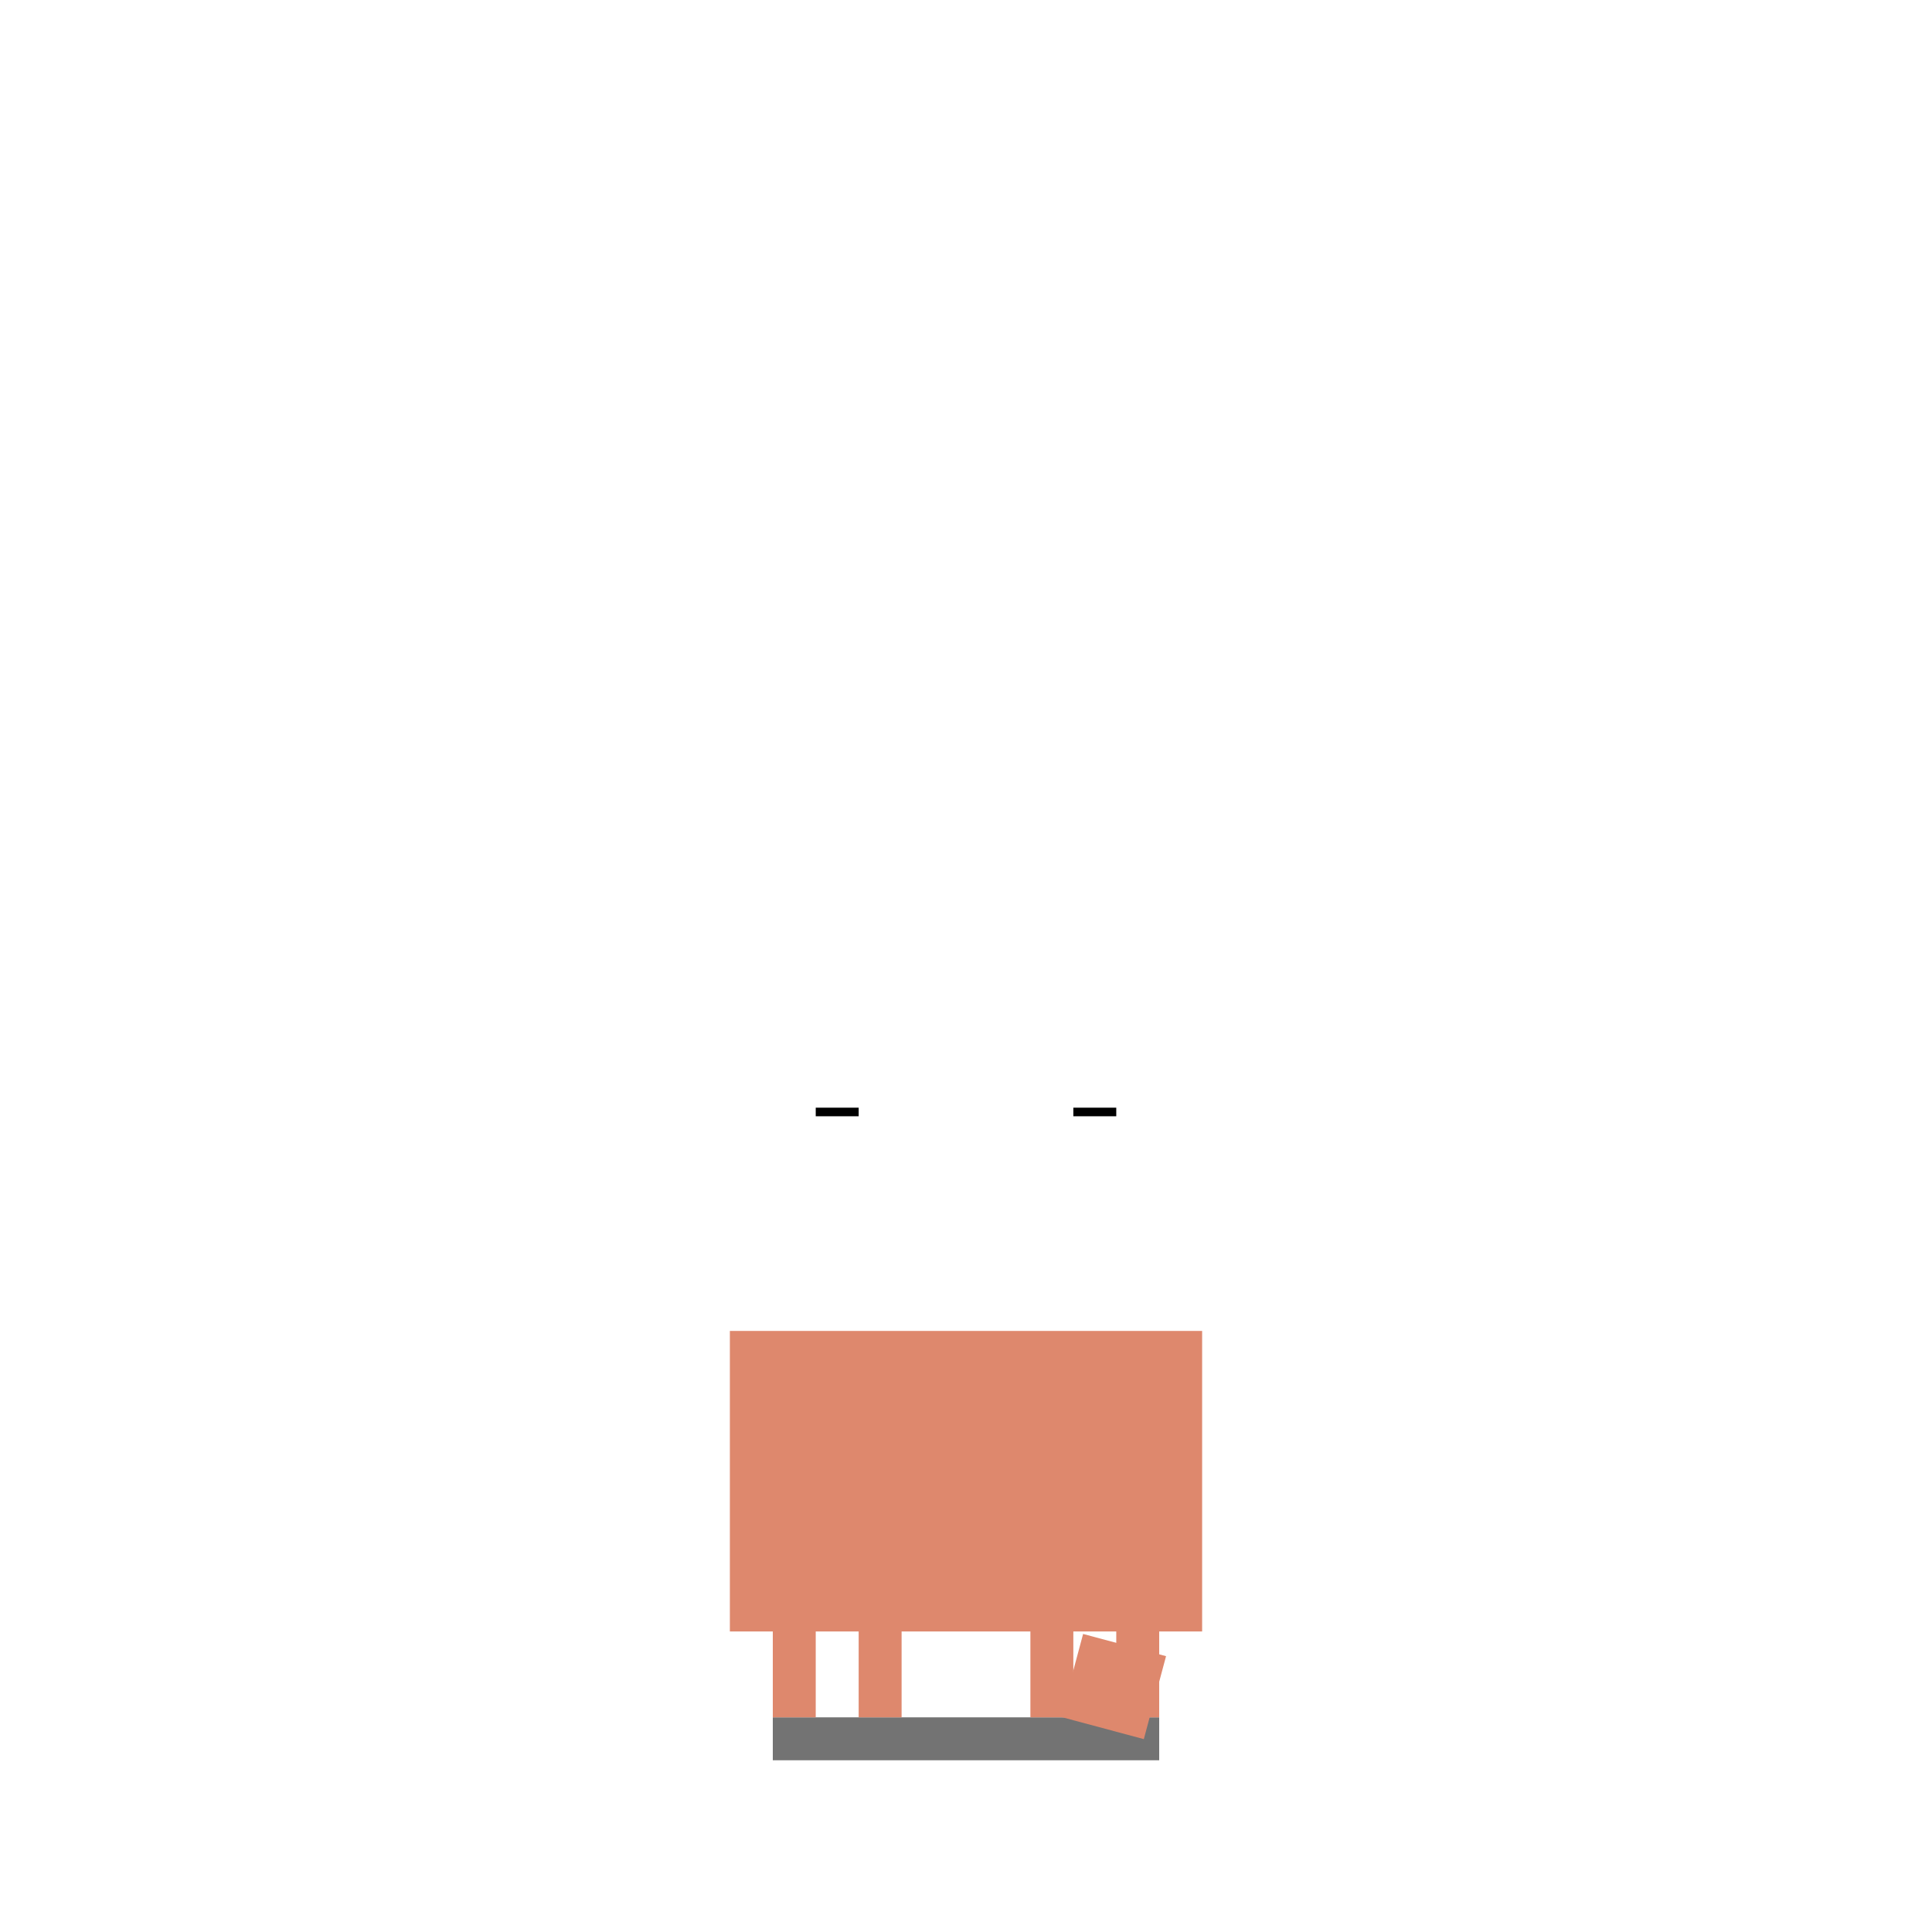
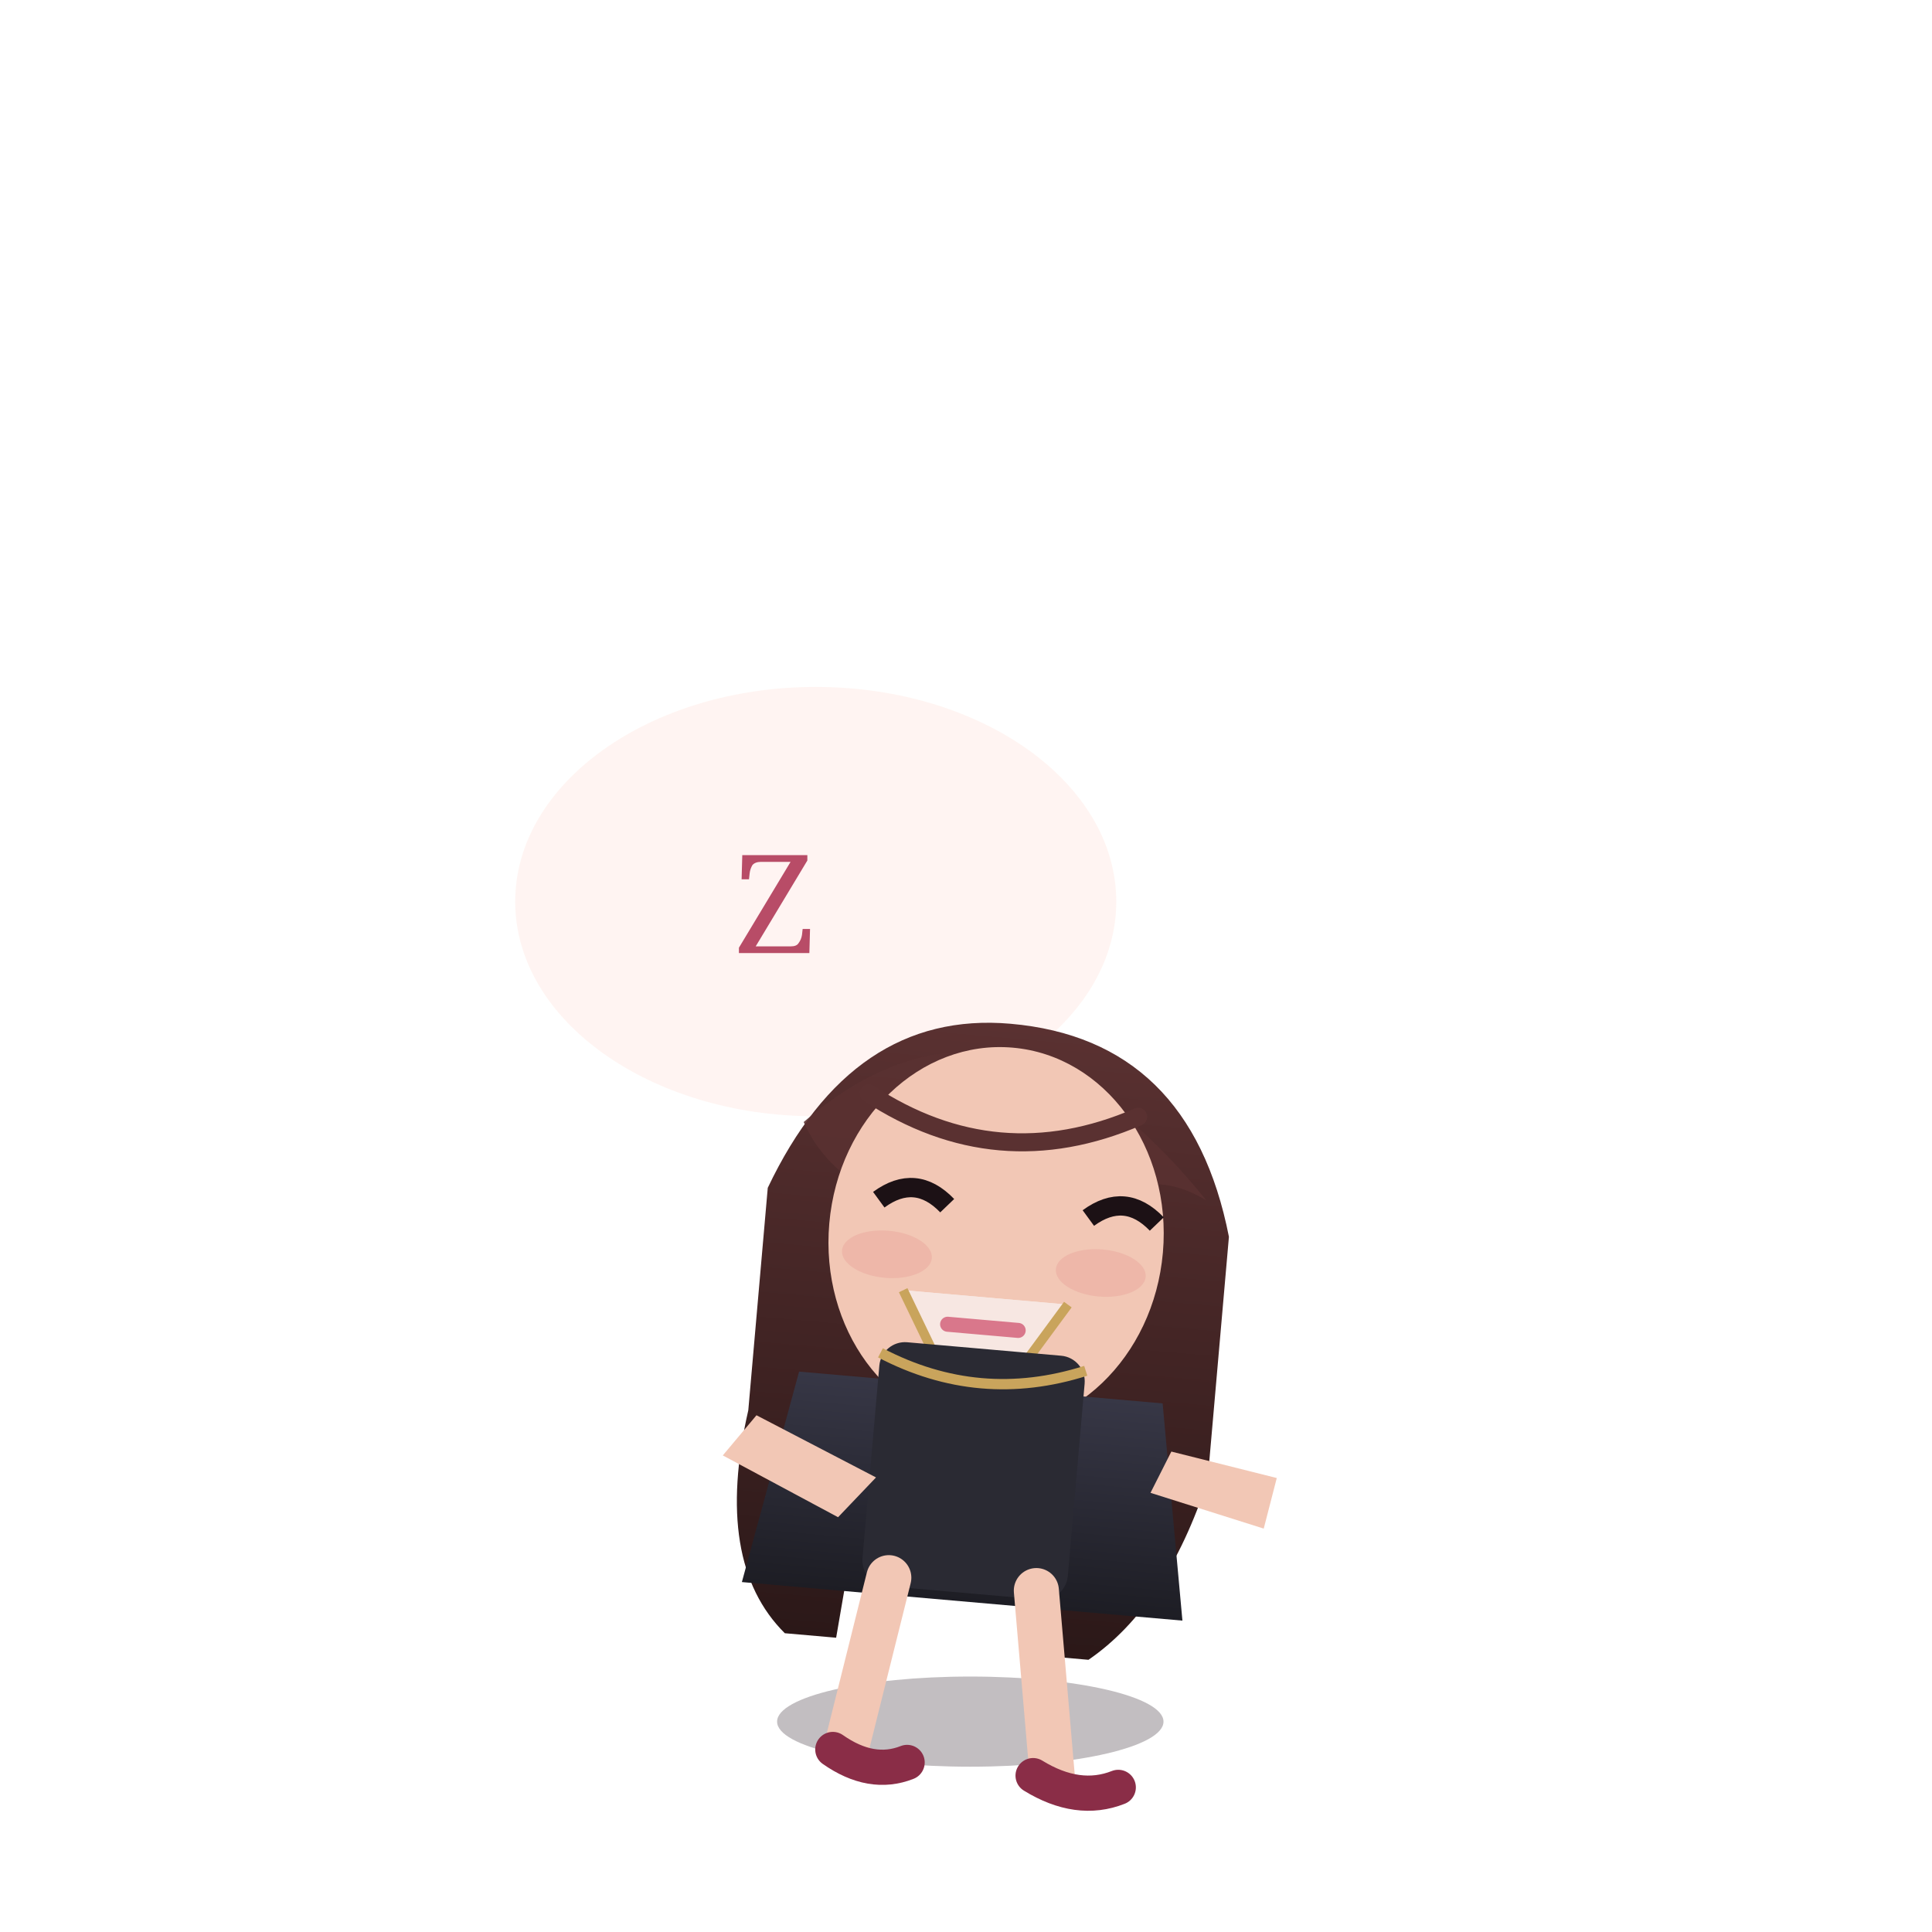
<svg xmlns="http://www.w3.org/2000/svg" viewBox="-15 -25 45 45" width="500" height="500">
  <defs>
+     <linearGradient id="hair-grad" x1="0" y1="0" x2="0" y2="1">
+       <stop offset="0%" stop-color="#5A3131" />
+       <stop offset="100%" stop-color="#2B1818" />
+     </linearGradient>
+     <linearGradient id="blazer-grad" x1="0" y1="0" x2="0" y2="1">
+       <stop offset="0%" stop-color="#373746" />
+       <stop offset="100%" stop-color="#1D1D24" />
+     </linearGradient>
    <style>
-       /* Dozing — looping gentle breathing in yawn-end squashed pose, eyes shut */
-       .doze-body {
-         transform-origin: 7.5px 13px;
-         animation: doze-breathe 4s infinite ease-in-out;
+       .body-float { transform-origin: 7.5px 10px; animation: bodyFloat 3.8s infinite ease-in-out; }
+       .hair-sway { transform-origin: 7.5px 4.5px; animation: hairSway 4.8s infinite ease-in-out; }
+       .sparkle-pulse { animation: sparklePulse 1.8s infinite ease-in-out; }
+       .alert-pop { animation: alertPop 0.9s infinite ease-in-out; }
+       .sleep-breathe { transform-origin: 7.5px 10px; animation: sleepBreathe 4.6s infinite ease-in-out; }
+       .mini-hover { animation: miniHover 2.6s infinite ease-in-out; }
+       @keyframes bodyFloat {
+         0%,100% { transform: translate(0,0); }
+         50% { transform: translate(0,0.65px); }
      }
- 
-       .doze-shadow {
-         transform-origin: 7.5px 15.5px;
-         animation: doze-shadow 4s infinite ease-in-out;
+       @keyframes hairSway {
+         0%,100% { transform: rotate(0deg); }
+         50% { transform: rotate(-1.6deg); }
      }
- 
-       .eyes-shut {
-         transform-origin: 7.5px 9px;
-         transform: scaleY(0.1);
-         transition: transform 0.3s ease-out;
+       @keyframes sparklePulse {
+         0%,100% { opacity: 0.65; transform: scale(1); }
+         50% { opacity: 1; transform: scale(1.08); }
      }
- 
-       .arm-l-doze {
-         transform-origin: 1px 10px;
-         transform: translate(0px, 1px) rotate(-15deg);
+       @keyframes alertPop {
+         0%,100% { transform: translateY(0); }
+         50% { transform: translateY(-0.7px); }
      }
- 
-       .arm-r-doze {
-         transform-origin: 14px 10px;
-         transform: translate(0px, 1px) rotate(15deg);
+       @keyframes sleepBreathe {
+         0%,100% { transform: translate(0,0) scale(1,1); }
+         50% { transform: translate(0,0.8px) scale(1.02,0.98); }
      }
- 
-       @keyframes doze-breathe {
-         0%, 100% { transform: scale(1.05, 0.95) translate(0, 1px); }
-         50% { transform: scale(1.08, 0.92) translate(0, 1.8px); }
-       }
- 
-       @keyframes doze-shadow {
-         0%, 100% { transform: scaleX(1.05); opacity: 0.55; }
-         50% { transform: scaleX(1.08); opacity: 0.5; }
+       @keyframes miniHover {
+         0%,100% { transform: translateY(0); }
+         50% { transform: translateY(-0.8px); }
      }
    </style>
  </defs>
-   <rect class="doze-shadow" x="3" y="15" width="9" height="1" fill="#000000" opacity="0.55" />
-   <g id="legs" fill="#DE886D">
-     <rect x="3" y="12" width="1" height="3" />
-     <rect x="5" y="12" width="1" height="3" />
-     <rect x="9" y="12" width="1" height="3" />
-     <rect x="11" y="12" width="1" height="3" />
+   <g transform="translate(-4 -9)">
+     <ellipse cx="8" cy="5" rx="7" ry="5" fill="#FFF4F1" opacity="0.96" />
+     <path d="M12 8 L14 11 L10 9 Z" fill="#FFF4F1" opacity="0.96" />
+     <text x="6.1" y="6.2" font-size="3.2" fill="#B84C67" font-family="Georgia, serif">Z</text>
  </g>
-   <g class="doze-body">
-     <rect x="2" y="6" width="11" height="7" fill="#DE886D" />
-     <g class="arm-l-doze">
-       <rect x="0" y="9" width="2" height="2" fill="#DE886D" />
-     </g>
-     <g class="arm-r-doze">
-       <rect x="13" y="9" width="2" height="2" fill="#DE886D" />
-     </g>
-     <g id="eyes-doze" class="eyes-shut" fill="#000000">
-       <rect x="4" y="8" width="1" height="2" />
-       <rect x="10" y="8" width="1" height="2" />
+   <g transform="translate(0 0) scale(1 1)">
+     <ellipse cx="7.6" cy="15.1" rx="4.5" ry="1.05" fill="#24171F" opacity="0.28" />
+   </g>
+   <g>
+     <g transform="translate(0 1.2) rotate(5 7.5 9.5)" class="sleep-breathe">
+       <g class="hair-sway">
+         <path d="M2.2 1.9 Q3.8 -2.4 7.5 -2.4 Q11.7 -2.4 13 2.1 L13 7.8 Q12.3 10.8 10.6 12.2 L9.6 12.2 L10 5.5 Q7.8 7.2 5.1 7.4 L4.7 12.2 L3.5 12.2 Q1.7 10.7 2.2 7.1 Z" fill="url(#hair-grad)" />
+         <path d="M2.9 0.3 Q7.2 -4.1 12.4 1.3 Q11.4 0.8 10.5 1.2 Q7.6 -1.6 4.4 1.7 Q3.4 1.2 2.9 0.3 Z" fill="#5A3131" opacity="0.88" />
+       </g>
+       <ellipse cx="7.6" cy="2.6" rx="3.9" ry="4.45" fill="#F2C7B5" />
+       <ellipse cx="5.1" cy="3.2" rx="1.05" ry="0.55" fill="#E8A59B" opacity="0.45" />
+       <ellipse cx="10.1" cy="3.2" rx="1.05" ry="0.55" fill="#E8A59B" opacity="0.45" />
+       <g stroke="#1C1115" stroke-width="0.45" fill="none">
+         <path d="M4.8 1.95 q0.8 -0.7 1.6 0" />
+         <path d="M9.7 1.95 q0.8 -0.7 1.6 0" />
+       </g>
+       <path d="M6.55 4.6 q1 0.45 1.95 0" stroke="#B84C67" stroke-width="0.4" fill="none" stroke-linecap="round" />
+       <path d="M4.35 -0.5 Q7.5 1.2 10.65 -0.5" stroke="#5A3131" stroke-width="0.42" fill="none" stroke-linecap="round" />
+       <path d="M3.3 6.1 L11.8 6.1 L12.7 11.1 L2.4 11.1 Z" fill="url(#blazer-grad)" />
+       <path d="M5.55 4 L7.45 7.2 L9.4 4" fill="#F7E7E2" />
+       <path d="M5.55 4 L7.45 7.2 L9.4 4" stroke="#C9A45C" stroke-width="0.22" fill="#F7E7E2" />
+       <path d="M6.65 4.7 H8.3" stroke="#D9778B" stroke-width="0.35" stroke-linecap="round" />
+       <rect x="5.15" y="5.2" width="4.8" height="5.7" rx="0.6" fill="#2A2A33" />
+       <path d="M5.15 5.5 Q7.55 6.5 9.95 5.5" stroke="#C9A45C" stroke-width="0.24" fill="none" />
+       <path d="M1.7 8.2 L4.5 9.4 L5.3 8.4 L2.4 7.2 Z" fill="#F2C7B5" />
+       <path d="M11.7 8.2 L14.4 8.8 L14.6 7.6 L12.1 7.2 Z" fill="#F2C7B5" />
+       <path d="M5.8 10.7 L5.15 14.8" stroke="#F2C7B5" stroke-width="1.05" stroke-linecap="round" />
+       <path d="M9.25 10.7 L10 15" stroke="#F2C7B5" stroke-width="1.05" stroke-linecap="round" />
+       <path d="M4.85 14.8 Q5.8 15.35 6.6 14.95" stroke="#8A2D47" stroke-width="0.82" stroke-linecap="round" />
+       <path d="M9.55 15 Q10.65 15.55 11.55 15.1" stroke="#8A2D47" stroke-width="0.82" stroke-linecap="round" />
    </g>
  </g>
</svg>
